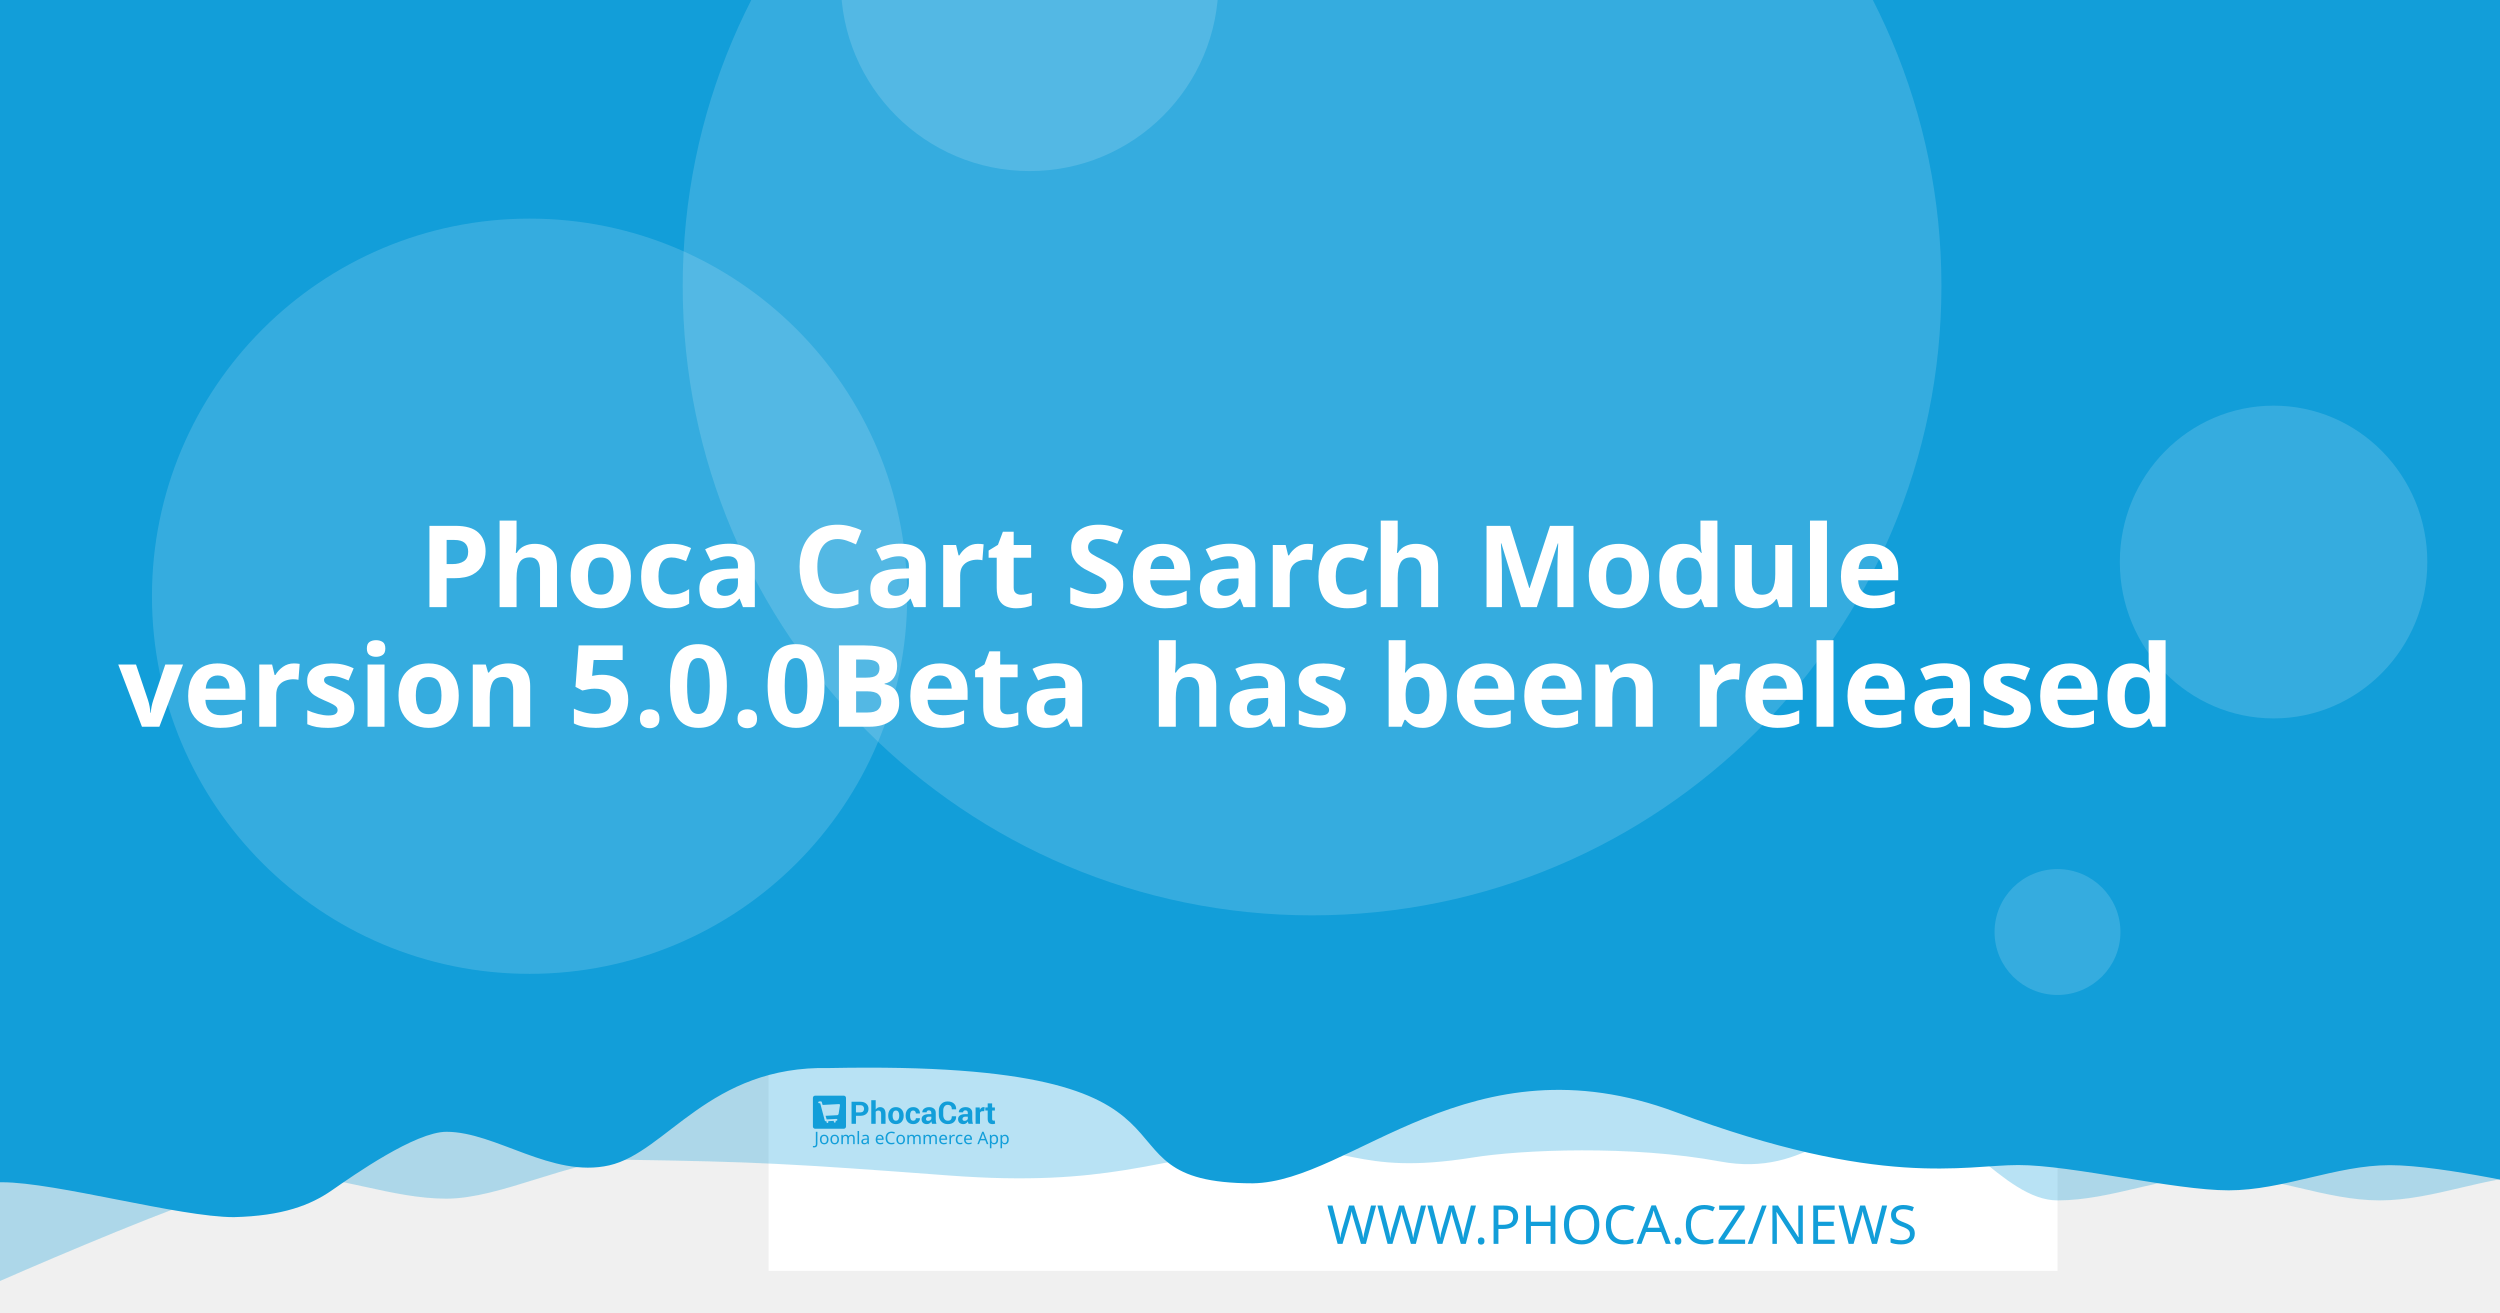
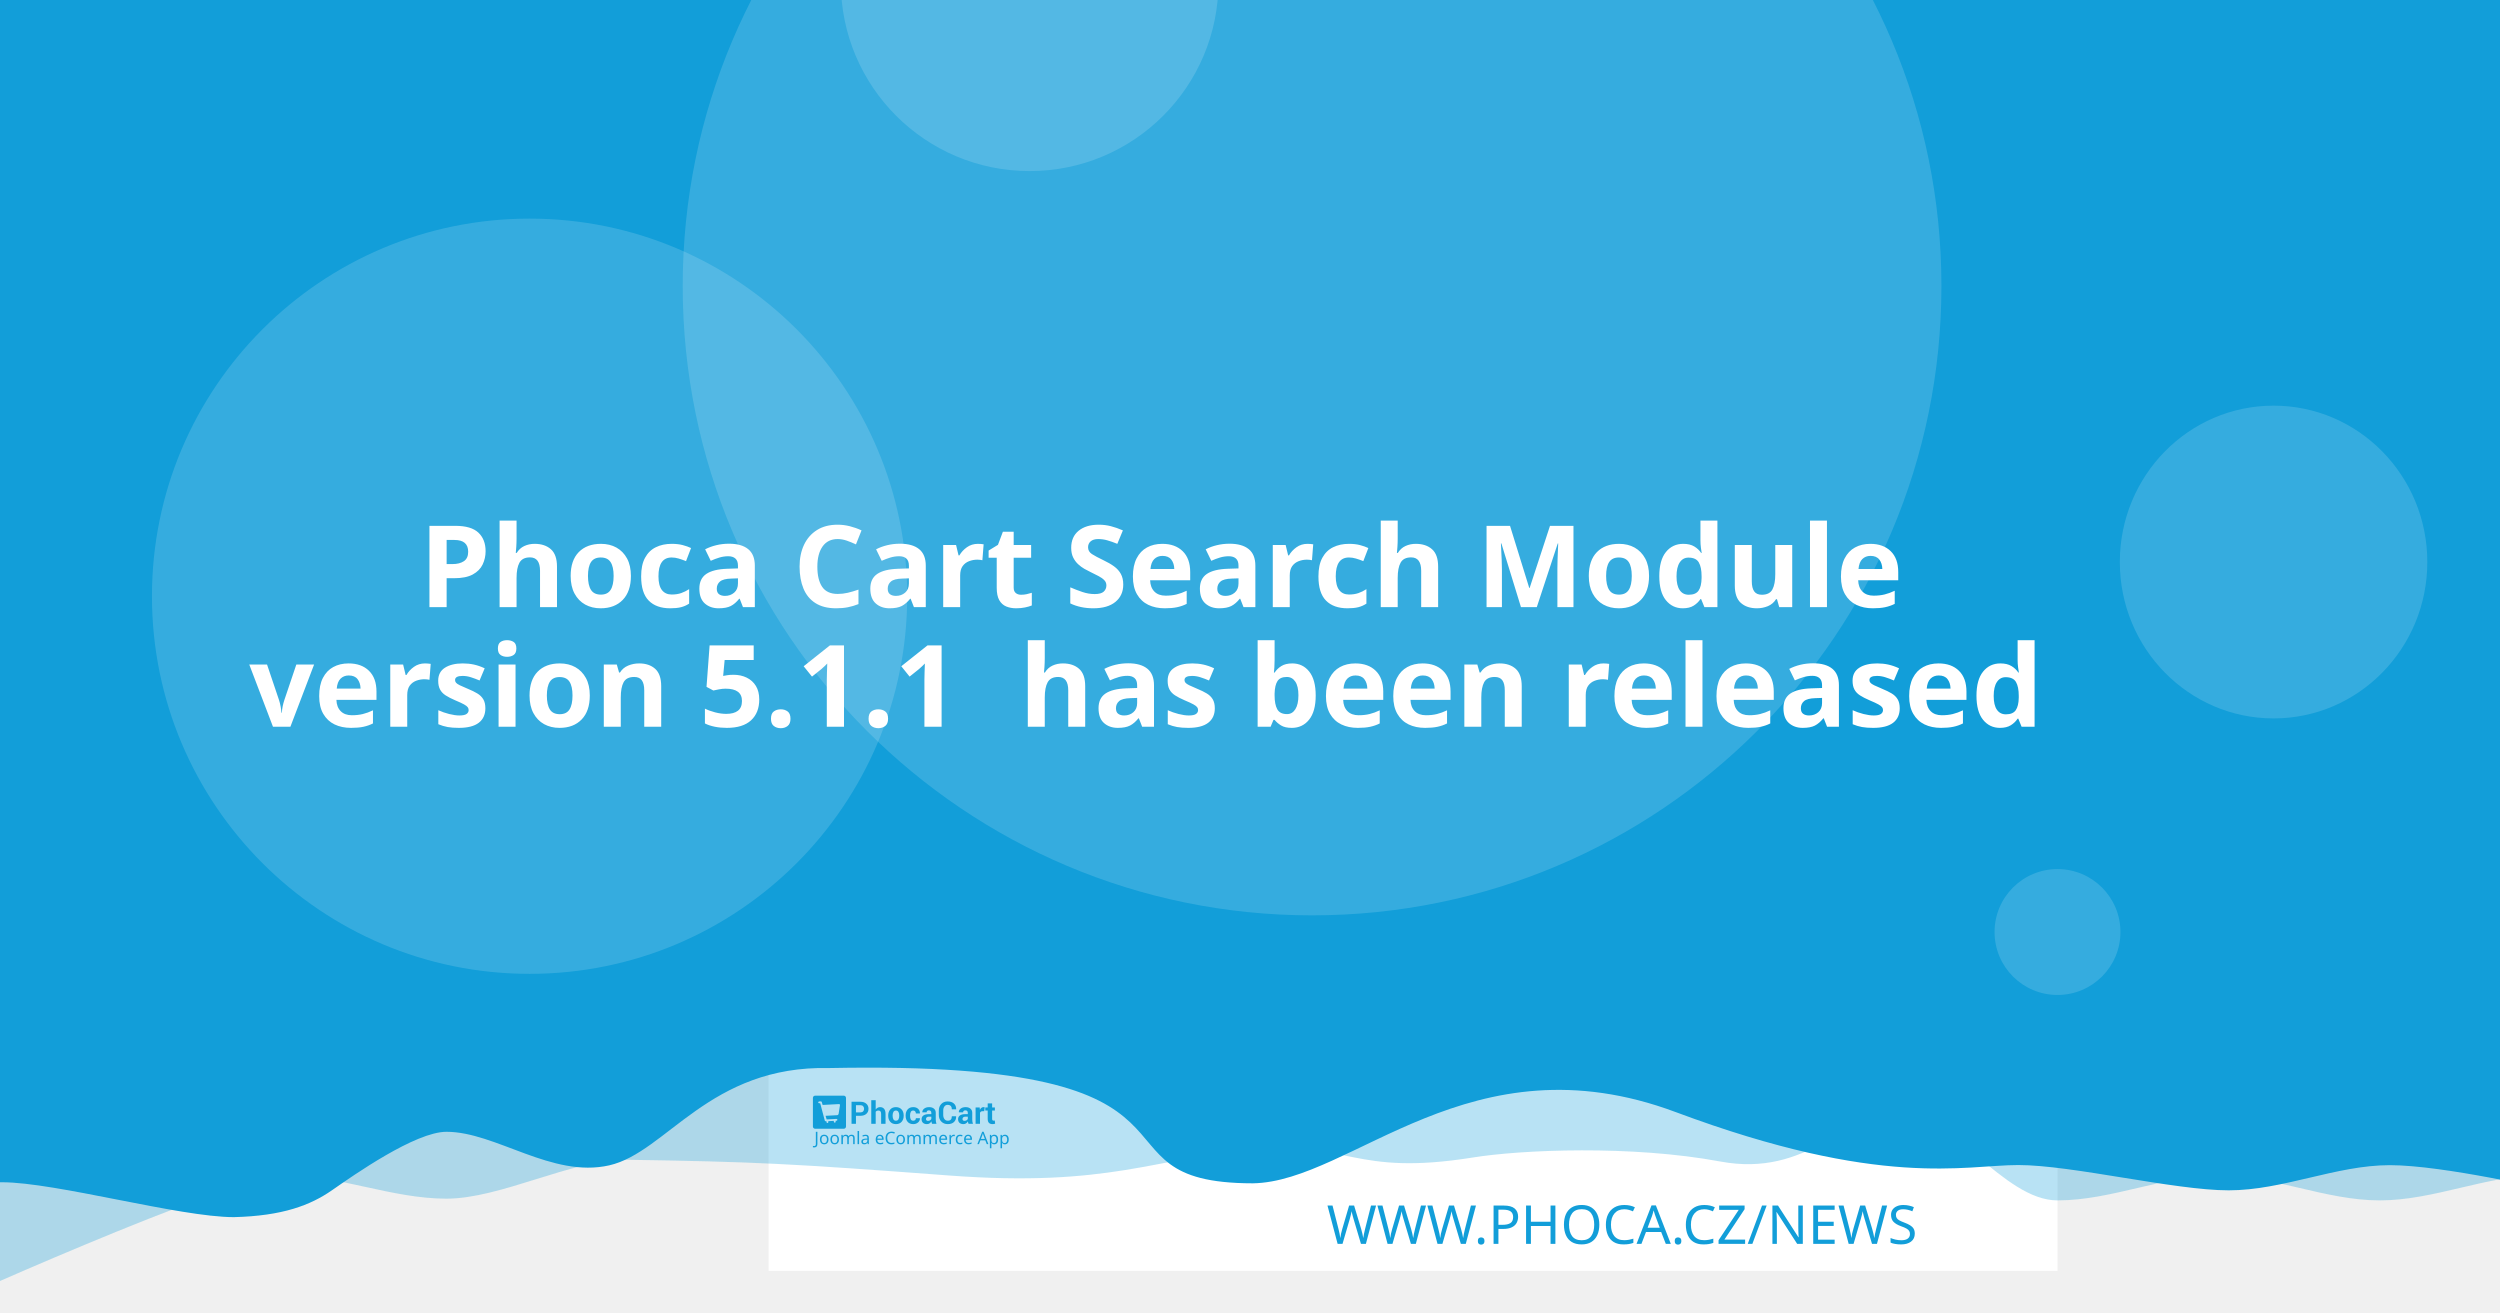
<svg xmlns="http://www.w3.org/2000/svg" width="1200" height="630" viewBox="0 0 1200 630" version="1.1" id="svg5">
  <defs id="defs2" />
  <g id="layer1">
    <path d="m 20.256,108.517 a 7.714,7.714 0 0 0 -7.714,7.714 v 97.981 a 7.714,7.714 0 0 0 7.714,7.714 h 97.976 a 7.714,7.714 0 0 0 7.714,-7.714 v -97.981 a 7.714,7.714 0 0 0 -7.714,-7.714 z m 19.435,19.56 c 0.714,-0.04 1.37,0.151 1.984,0.583 0.613,0.434 1.018,0.978 1.215,1.637 l 2.918,10.039 56.209,-2.948 c 1.002,-0.052 1.838,0.296 2.506,1.04 0.665,0.732 0.929,1.612 0.768,2.626 l -4.71,30.132 c -0.167,0.89 -0.688,1.809 -1.557,2.747 -0.869,0.95 -2.001,1.463 -3.38,1.537 l -39.707,2.079 3.671,12.389 33.562,-1.758 c 0.878,-0.049 1.633,0.215 2.28,0.783 0.632,0.583 0.971,1.312 1.019,2.19 0.046,0.878 -0.215,1.633 -0.783,2.28 -0.583,0.635 -1.312,0.974 -2.19,1.019 l -3.139,0.166 0.166,3.134 c 0.046,0.881 -0.215,1.638 -0.798,2.27 -0.571,0.647 -1.294,0.99 -2.174,1.034 -0.878,0.046 -1.635,-0.215 -2.27,-0.798 -0.647,-0.571 -0.984,-1.297 -1.03,-2.174 l -0.166,-3.134 -18.817,0.979 0.161,3.139 c 0.046,0.881 -0.212,1.638 -0.783,2.27 -0.583,0.647 -1.312,0.988 -2.19,1.034 -0.878,0.049 -1.633,-0.215 -2.28,-0.798 -0.635,-0.571 -0.974,-1.297 -1.019,-2.174 l -0.166,-3.139 -1.943,0.101 c -0.753,0.039 -1.441,-0.135 -2.079,-0.517 -0.623,-0.383 -1.068,-0.764 -1.341,-1.125 l -0.347,-0.613 -15.769,-59.624 -3.39,0.176 c -0.841,0.046 -1.586,-0.219 -2.245,-0.798 -0.659,-0.571 -1.009,-1.292 -1.055,-2.169 -0.046,-0.881 0.225,-1.635 0.824,-2.27 0.595,-0.647 1.308,-0.989 2.149,-1.034 z" style="fill:#ffffff;stroke-width:1.208;paint-order:stroke fill markers" id="path400" />
    <rect style="opacity:1;fill:#ffffff;stroke-width:6.042;stroke-linejoin:round;paint-order:stroke fill markers" id="rect723" width="618.676" height="618.676" x="368.924" y="-8.647" />
    <path id="rect4460" style="opacity:0.3;fill:#129ed9;fill-opacity:1;stroke-width:6.042;stroke-linejoin:round;paint-order:stroke fill markers" d="M 59.586,-3.814 H 1296.938 v 580.009 c 0,0 -51.556,-12.084 -77.334,-12.084 -25.778,0 -51.244,12.084 -77.335,12.084 -26.091,0 -51.556,-12.084 -77.334,-12.084 -25.778,0 -51.244,12.084 -77.335,12.084 -26.091,0 -50.615,-41.931 -76.393,-41.931 -25.778,0 -43.072,31.169 -85.504,23.256 -42.433,-7.913 -95.293,-5.729 -119.04,-1.869 -57.142,9.103 -59.508,-8.125 -105.573,-4.001 -46.065,4.124 -68.78,18.359 -145.373,12.602 -76.593,-5.757 -93.029,-6.595 -155.544,-7.578 -25.778,0 -59.826,18.693 -85.917,18.693 -26.091,0 -51.556,-11.254 -77.334,-11.254 -25.778,0 -172.338,66.428 -172.338,66.428 z" />
    <path id="rect4460-5" style="fill:#129ed9;fill-opacity:1;stroke-width:6.042;stroke-linejoin:round;paint-order:stroke fill markers" d="M -12.915,-8.647 H 1224.437 v 580.009 c 0,0 -51.556,-12.084 -77.334,-12.084 -25.778,0 -51.243,12.084 -77.334,12.084 -26.091,0 -75.228,-12.142 -101.006,-12.142 -25.778,0 -65.794,11.416 -164.408,-25.412 -98.613,-36.828 -155.373,33.433 -202.968,34.185 -85.545,-0.05 -3.558,-59.324 -203.248,-55.331 -57.687,-1.357 -78.127,40.433 -105.693,46.704 -27.566,6.271 -54.486,-16.105 -78.151,-16.105 -14.933,0 -44.462,20.77 -54.88,28.017 -10.418,7.247 -23.732,12.357 -47.124,12.95 -26.091,0 -85.565,-16.747 -111.343,-16.747 -25.778,0 -13.863,3.88 -13.863,3.88 z" />
    <circle style="opacity:0.15;fill:#ffffff;fill-opacity:1;stroke-width:6.042;stroke-linejoin:round;paint-order:stroke fill markers" id="path8376" cx="629.794" cy="137.279" r="302.088" />
    <text xml:space="preserve" style="font-style:normal;font-weight:normal;font-size:25.778px;line-height:1.25;font-family:sans-serif;fill:#129ed9;fill-opacity:1;stroke:none;stroke-width:1.208" x="953.817" y="597.071" id="text2910-3-7">
      <tspan id="tspan2908-6-5" x="953.817" y="597.071" style="font-style:normal;font-variant:normal;font-weight:300;font-stretch:normal;font-size:25.778px;font-family:Montserrat;-inkscape-font-specification:'Montserrat Light';text-align:end;text-anchor:end;fill:#129ed9;fill-opacity:1;stroke-width:1.208">WWW.PHOCA.CZ/NEWS</tspan>
    </text>
    <text xml:space="preserve" style="font-style:normal;font-variant:normal;font-weight:600;font-stretch:normal;font-size:54.666px;line-height:1.05;font-family:Rubik;-inkscape-font-specification:'Rubik Semi-Bold';fill:#ffffff;fill-opacity:1;stroke:none;stroke-width:1.577" x="600" y="234.034" id="text11252">
      <tspan x="600" y="234.034" id="tspan403" style="text-align:center;text-anchor:middle;stroke-width:1.577" />
      <tspan x="600" y="291.433" style="font-size:54.666px;text-align:center;text-anchor:middle;stroke-width:1.577" id="tspan444"> Phoca Cart Search Module</tspan>
-       <tspan x="600" y="348.833" id="tspan2906" style="font-size:54.666px;text-align:center;text-anchor:middle;stroke-width:1.577">version 5.0.0Beta
+       <tspan x="600" y="348.833" id="tspan2906" style="font-size:54.666px;text-align:center;text-anchor:middle;stroke-width:1.577">version 5.1.1
 has been released</tspan>
      <tspan x="600" y="406.232" id="tspan1994" style="font-size:54.666px;stroke-width:1.577" />
    </text>
    <circle style="opacity:0.15;fill:#ffffff;fill-opacity:1;stroke-width:6.042;stroke-linejoin:round;paint-order:stroke fill markers" id="path8376-9" cx="254.196" cy="286.191" r="181.253" />
    <circle style="opacity:0.15;fill:#ffffff;fill-opacity:1;stroke-width:6.042;stroke-linejoin:round;paint-order:stroke fill markers" id="path8376-6" cx="494.235" cy="-8.506" r="90.626" />
    <ellipse style="opacity:0.15;fill:#ffffff;fill-opacity:1;stroke-width:7.442;stroke-linejoin:round;paint-order:stroke fill markers" id="path8376-6-2" cx="1091.315" cy="269.776" rx="73.793" ry="75.059" />
    <g id="g8950" transform="matrix(0.360172,0,0,0.360172,498.6223,396.4642)" style="fill:#129ed9;fill-opacity:1;stroke-width:3.355">
      <g id="g895" transform="translate(-301.0409,359.4151)" style="fill:#129ed9;fill-opacity:1;stroke-width:3.355">
        <g transform="matrix(1.3333,0,0,-1.3333,-75.59,850.15)" fill="#ffffff" image-rendering="optimizeQuality" id="g280" style="clip-rule:evenodd;fill:#129ed9;fill-opacity:1;stroke-width:8.934;shape-rendering:geometricPrecision">
          <path d="m 99.728,617.49 v -7.994 h -4.423 v 22.031 h 8.784 c 2.532,0 4.527,-0.646 5.979,-1.937 1.452,-1.291 2.181,-2.99 2.181,-5.097 0,-2.107 -0.729,-3.801 -2.181,-5.082 -1.452,-1.281 -3.446,-1.921 -5.979,-1.921 z m 0,3.408 h 4.361 c 1.23,0 2.165,0.336 2.801,1.002 0.635,0.671 0.951,1.523 0.951,2.561 0,1.059 -0.315,1.932 -0.946,2.623 -0.63,0.687 -1.566,1.033 -2.806,1.033 H 99.728 Z" id="path262" style="fill:#129ed9;fill-opacity:1;stroke-width:3.355" />
          <path d="m 119.45,623.79 c 0.517,0.749 1.147,1.327 1.891,1.746 0.749,0.418 1.576,0.63 2.485,0.63 1.705,0 3.043,-0.568 4.02,-1.704 0.971,-1.131 1.457,-2.887 1.457,-5.252 v -9.714 h -4.418 v 9.76 c 0,1.276 -0.227,2.174 -0.677,2.706 -0.445,0.532 -1.116,0.795 -2.005,0.795 -0.605,0 -1.137,-0.108 -1.602,-0.325 -0.465,-0.217 -0.847,-0.522 -1.152,-0.919 v -12.017 h -4.418 v 23.611 h 4.418 z" id="path264" style="fill:#129ed9;fill-opacity:1;stroke-width:3.355" />
          <path d="m 131.96,617.83 c 0,2.438 0.682,4.436 2.046,5.996 1.359,1.554 3.25,2.334 5.663,2.334 2.418,0 4.315,-0.774 5.689,-2.329 1.375,-1.549 2.062,-3.553 2.062,-6.001 v -0.32 c 0,-2.458 -0.687,-4.462 -2.051,-6.011 -1.369,-1.544 -3.261,-2.319 -5.674,-2.319 -2.418,0 -4.315,0.775 -5.684,2.319 -1.364,1.549 -2.051,3.553 -2.051,6.011 z m 4.408,-0.31 c 0,-1.487 0.264,-2.68 0.785,-3.584 0.527,-0.899 1.375,-1.348 2.542,-1.348 1.142,0 1.979,0.454 2.506,1.358 0.532,0.904 0.796,2.097 0.796,3.574 v 0.315 c 0,1.446 -0.269,2.629 -0.801,3.542 -0.537,0.914 -1.38,1.374 -2.527,1.374 -1.142,0 -1.979,-0.46 -2.506,-1.379 -0.532,-0.919 -0.796,-2.102 -0.796,-3.537 z" id="path266" style="fill:#129ed9;fill-opacity:1;stroke-width:3.355" />
          <path d="m 157.01,612.59 c 0.79,0 1.421,0.227 1.891,0.682 0.475,0.454 0.713,1.064 0.713,1.828 h 4.015 l 0.041,-0.093 c 0.041,-1.653 -0.579,-3.037 -1.871,-4.152 -1.287,-1.116 -2.883,-1.673 -4.79,-1.673 -2.439,0 -4.325,0.769 -5.648,2.314 -1.318,1.544 -1.979,3.522 -1.979,5.944 v 0.449 c 0,2.412 0.656,4.395 1.974,5.944 1.317,1.554 3.198,2.329 5.638,2.329 2.02,0 3.648,-0.573 4.883,-1.725 1.235,-1.151 1.835,-2.664 1.793,-4.539 l -0.031,-0.088 h -4.026 c 0,0.842 -0.233,1.544 -0.698,2.107 -0.46,0.558 -1.101,0.837 -1.922,0.837 -1.168,0 -1.995,-0.454 -2.475,-1.358 -0.476,-0.904 -0.718,-2.071 -0.718,-3.496 v -0.454 c 0,-1.456 0.243,-2.628 0.718,-3.522 0.48,-0.888 1.312,-1.332 2.491,-1.332" id="path268" style="fill:#129ed9;fill-opacity:1;stroke-width:3.355" />
          <path d="m 175.8,609.49 c -0.165,0.372 -0.305,0.764 -0.419,1.183 -0.119,0.413 -0.202,0.837 -0.248,1.27 -0.455,-0.8 -1.054,-1.456 -1.798,-1.978 -0.739,-0.521 -1.628,-0.785 -2.656,-0.785 -1.715,0 -3.038,0.439 -3.963,1.322 -0.93,0.883 -1.395,2.086 -1.395,3.604 0,1.606 0.62,2.845 1.855,3.729 1.235,0.883 3.038,1.322 5.41,1.322 h 2.47 v 1.301 c 0,0.785 -0.207,1.394 -0.62,1.828 -0.413,0.434 -1.023,0.651 -1.834,0.651 -0.713,0 -1.266,-0.175 -1.653,-0.522 -0.393,-0.346 -0.584,-0.826 -0.584,-1.446 l -4.268,0.016 -0.016,0.093 c -0.072,1.379 0.527,2.572 1.798,3.579 1.271,1.002 2.946,1.503 5.013,1.503 1.958,0 3.545,-0.496 4.769,-1.492 1.22,-0.992 1.829,-2.406 1.829,-4.24 v -6.76 c 0,-0.769 0.062,-1.492 0.176,-2.164 0.119,-0.676 0.299,-1.348 0.553,-2.014 z m -4.046,2.943 c 0.78,0 1.468,0.191 2.077,0.574 0.605,0.382 1.013,0.826 1.225,1.332 v 2.308 h -2.47 c -0.935,0 -1.648,-0.232 -2.134,-0.702 -0.481,-0.47 -0.724,-1.033 -0.724,-1.699 0,-0.542 0.181,-0.981 0.542,-1.312 0.367,-0.336 0.858,-0.501 1.483,-0.501" id="path270" style="fill:#129ed9;fill-opacity:1;stroke-width:3.355" />
          <path d="m 199.84,617.01 0.031,-0.088 c 0.041,-2.37 -0.682,-4.25 -2.17,-5.645 -1.488,-1.394 -3.555,-2.091 -6.201,-2.091 -2.656,0 -4.811,0.852 -6.464,2.556 -1.653,1.704 -2.486,3.894 -2.486,6.579 v 4.369 c 0,2.67 0.812,4.86 2.424,6.574 1.617,1.715 3.715,2.572 6.299,2.572 2.723,0 4.852,-0.697 6.386,-2.097 1.535,-1.399 2.284,-3.305 2.243,-5.717 l -0.031,-0.088 h -4.299 c 0,1.451 -0.346,2.561 -1.044,3.336 -0.698,0.769 -1.783,1.157 -3.255,1.157 -1.323,0 -2.372,-0.537 -3.147,-1.606 -0.78,-1.074 -1.168,-2.438 -1.168,-4.1 v -4.39 c 0,-1.683 0.408,-3.057 1.225,-4.131 0.822,-1.069 1.922,-1.606 3.317,-1.606 1.38,0 2.403,0.372 3.064,1.11 0.661,0.744 0.992,1.844 0.992,3.305 z" id="path272" style="fill:#129ed9;fill-opacity:1;stroke-width:3.355" />
          <path d="m 212.27,609.49 c -0.165,0.372 -0.305,0.764 -0.419,1.183 -0.119,0.413 -0.202,0.837 -0.248,1.27 -0.455,-0.8 -1.054,-1.456 -1.798,-1.978 -0.739,-0.521 -1.628,-0.785 -2.656,-0.785 -1.716,0 -3.038,0.439 -3.963,1.322 -0.93,0.883 -1.395,2.086 -1.395,3.604 0,1.606 0.62,2.845 1.855,3.729 1.235,0.883 3.039,1.322 5.41,1.322 h 2.47 v 1.301 c 0,0.785 -0.207,1.394 -0.62,1.828 -0.413,0.434 -1.023,0.651 -1.834,0.651 -0.713,0 -1.266,-0.175 -1.654,-0.522 -0.393,-0.346 -0.584,-0.826 -0.584,-1.446 l -4.268,0.016 -0.016,0.093 c -0.072,1.379 0.527,2.572 1.798,3.579 1.271,1.002 2.945,1.503 5.013,1.503 1.958,0 3.545,-0.496 4.769,-1.492 1.22,-0.992 1.829,-2.406 1.829,-4.24 v -6.76 c 0,-0.769 0.062,-1.492 0.176,-2.164 0.119,-0.676 0.3,-1.348 0.553,-2.014 z m -4.046,2.943 c 0.78,0 1.468,0.191 2.077,0.574 0.605,0.382 1.013,0.826 1.224,1.332 v 2.308 h -2.47 c -0.935,0 -1.649,-0.232 -2.134,-0.702 -0.481,-0.47 -0.723,-1.033 -0.723,-1.699 0,-0.542 0.181,-0.981 0.542,-1.312 0.367,-0.336 0.858,-0.501 1.483,-0.501" id="path274" style="fill:#129ed9;fill-opacity:1;stroke-width:3.355" />
          <path d="m 227.92,622.06 -1.617,0.046 c -0.656,0 -1.199,-0.134 -1.623,-0.408 -0.423,-0.274 -0.744,-0.656 -0.966,-1.152 v -11.052 h -4.408 v 16.36 h 4.103 l 0.196,-2.422 c 0.382,0.857 0.883,1.528 1.494,2.009 0.61,0.48 1.312,0.723 2.108,0.723 0.223,0 0.429,-0.015 0.615,-0.052 0.186,-0.036 0.377,-0.077 0.568,-0.129 z" id="path276" style="fill:#129ed9;fill-opacity:1;stroke-width:3.355" />
          <path d="m 235.83,629.86 v -4.007 h 2.754 v -3.099 H 235.83 v -8.33 c 0,-0.635 0.129,-1.09 0.393,-1.363 0.263,-0.274 0.615,-0.408 1.059,-0.408 0.232,0 0.434,0.01 0.599,0.036 0.166,0.026 0.362,0.072 0.579,0.129 l 0.383,-3.181 c -0.445,-0.155 -0.878,-0.268 -1.302,-0.341 -0.424,-0.078 -0.884,-0.114 -1.38,-0.114 -1.524,0 -2.697,0.418 -3.519,1.255 -0.822,0.837 -1.235,2.159 -1.235,3.977 v 8.34 h -2.392 v 3.099 h 2.392 v 4.007 z" id="path278" style="fill:#129ed9;fill-opacity:1;stroke-width:3.355" />
        </g>
        <g fill="#ffffff" fill-rule="evenodd" image-rendering="optimizeQuality" stroke-width="1.934" aria-label="Joomla eCommerce App" id="g318" style="clip-rule:evenodd;fill:#129ed9;fill-opacity:1;shape-rendering:geometricPrecision">
          <path d="M 1.704,69 Q 1.151,69 0.736,68.908 0.321,68.839 -0.002,68.7 v -1.752 q 0.369,0.092 0.784,0.161 0.415,0.069 0.876,0.069 0.576,0 1.083,-0.231 0.53,-0.231 0.853,-0.807 0.323,-0.576 0.323,-1.614 v -16.368 h 2.075 v 16.206 q 0,2.374 -1.176,3.504 -1.176,1.13 -3.112,1.13 z" id="path282" style="fill:#129ed9;fill-opacity:1;stroke-width:1.934" />
          <path d="m 20.792,58.419 q 0,3.066 -1.568,4.749 -1.545,1.683 -4.196,1.683 -1.637,0 -2.928,-0.738 -1.268,-0.761 -2.006,-2.19 -0.738,-1.452 -0.738,-3.504 0,-3.066 1.545,-4.726 1.545,-1.66 4.196,-1.66 1.683,0 2.951,0.761 1.291,0.738 2.006,2.167 0.738,1.406 0.738,3.458 z m -9.336,0 q 0,2.19 0.853,3.481 0.876,1.268 2.766,1.268 1.867,0 2.743,-1.268 0.876,-1.291 0.876,-3.481 0,-2.19 -0.876,-3.435 -0.876,-1.245 -2.766,-1.245 -1.89,0 -2.743,1.245 -0.853,1.245 -0.853,3.435 z" id="path284" style="fill:#129ed9;fill-opacity:1;stroke-width:1.934" />
          <path d="m 34.739,58.419 q 0,3.066 -1.568,4.749 -1.545,1.683 -4.196,1.683 -1.637,0 -2.928,-0.738 -1.268,-0.761 -2.006,-2.19 -0.738,-1.452 -0.738,-3.504 0,-3.066 1.545,-4.726 1.545,-1.66 4.196,-1.66 1.683,0 2.951,0.761 1.291,0.738 2.006,2.167 0.738,1.406 0.738,3.458 z m -9.336,0 q 0,2.19 0.853,3.481 0.876,1.268 2.766,1.268 1.867,0 2.743,-1.268 0.876,-1.291 0.876,-3.481 0,-2.19 -0.876,-3.435 -0.876,-1.245 -2.766,-1.245 -1.89,0 -2.743,1.245 -0.853,1.245 -0.853,3.435 z" id="path286" style="fill:#129ed9;fill-opacity:1;stroke-width:1.934" />
          <path d="m 51.499,52.033 q 2.098,0 3.135,1.083 1.037,1.06 1.037,3.458 V 64.62 H 53.666 v -7.953 q 0,-2.928 -2.513,-2.928 -1.798,0 -2.582,1.037 -0.761,1.037 -0.761,3.02 V 64.62 h -2.006 v -7.953 q 0,-2.928 -2.536,-2.928 -1.867,0 -2.582,1.153 -0.715,1.153 -0.715,3.32 v 6.409 h -2.029 v -12.356 h 1.637 l 0.3,1.683 h 0.115 q 0.576,-0.968 1.545,-1.429 0.991,-0.484 2.098,-0.484 2.905,0 3.781,2.075 h 0.115 q 0.622,-1.06 1.683,-1.568 1.083,-0.507 2.282,-0.507 z" id="path288" style="fill:#129ed9;fill-opacity:1;stroke-width:1.934" />
          <path d="M 61.527,64.62 H 59.498 V 47.1 h 2.029 z" id="path290" style="fill:#129ed9;fill-opacity:1;stroke-width:1.934" />
          <path d="m 70.126,52.056 q 2.259,0 3.343,0.991 1.083,0.991 1.083,3.158 v 8.414 h -1.475 l -0.392,-1.752 h -0.092 q -0.807,1.014 -1.706,1.498 -0.876,0.484 -2.444,0.484 -1.683,0 -2.789,-0.876 -1.107,-0.899 -1.107,-2.789 0,-1.844 1.452,-2.836 1.452,-1.014 4.472,-1.107 l 2.098,-0.069 v -0.738 q 0,-1.545 -0.669,-2.144 -0.669,-0.599 -1.89,-0.599 -0.968,0 -1.844,0.3 -0.876,0.277 -1.637,0.645 l -0.622,-1.522 q 0.807,-0.438 1.913,-0.738 1.107,-0.323 2.305,-0.323 z m 0.599,6.593 q -2.305,0.092 -3.204,0.738 -0.876,0.645 -0.876,1.821 0,1.037 0.622,1.522 0.645,0.484 1.637,0.484 1.568,0 2.605,-0.853 1.037,-0.876 1.037,-2.674 v -1.107 z" id="path292" style="fill:#129ed9;fill-opacity:1;stroke-width:1.934" />
          <path d="m 89.144,52.033 q 1.591,0 2.72,0.692 1.153,0.692 1.752,1.96 0.622,1.245 0.622,2.928 v 1.222 h -8.46 q 0.046,2.098 1.06,3.204 1.037,1.083 2.882,1.083 1.176,0 2.075,-0.207 0.922,-0.231 1.89,-0.645 v 1.775 q -0.945,0.415 -1.867,0.599 -0.922,0.207 -2.19,0.207 -1.752,0 -3.112,-0.715 -1.337,-0.715 -2.098,-2.121 -0.738,-1.429 -0.738,-3.481 0,-2.029 0.669,-3.481 0.692,-1.452 1.913,-2.236 1.245,-0.784 2.882,-0.784 z m -0.023,1.66 q -1.452,0 -2.305,0.945 -0.83,0.922 -0.991,2.582 h 6.293 q -0.023,-1.568 -0.738,-2.536 -0.715,-0.991 -2.259,-0.991 z" id="path294" style="fill:#129ed9;fill-opacity:1;stroke-width:1.934" />
          <path d="m 104.71,49.751 q -2.651,0 -4.173,1.775 -1.522,1.775 -1.522,4.864 0,3.066 1.406,4.864 1.429,1.775 4.265,1.775 1.083,0 2.052,-0.184 0.968,-0.184 1.89,-0.461 v 1.798 q -0.922,0.346 -1.913,0.507 -0.968,0.161 -2.328,0.161 -2.513,0 -4.196,-1.037 -1.683,-1.037 -2.536,-2.951 -0.83,-1.913 -0.83,-4.495 0,-2.49 0.899,-4.38 0.922,-1.913 2.697,-2.974 1.775,-1.083 4.311,-1.083 2.605,0 4.541,0.968 l -0.83,1.752 q -0.761,-0.346 -1.706,-0.622 -0.922,-0.277 -2.029,-0.277 z" id="path296" style="fill:#129ed9;fill-opacity:1;stroke-width:1.934" />
          <path d="m 122.69,58.419 q 0,3.066 -1.568,4.749 -1.545,1.683 -4.196,1.683 -1.637,0 -2.928,-0.738 -1.268,-0.761 -2.006,-2.19 -0.738,-1.452 -0.738,-3.504 0,-3.066 1.545,-4.726 1.545,-1.66 4.196,-1.66 1.683,0 2.951,0.761 1.291,0.738 2.006,2.167 0.738,1.406 0.738,3.458 z m -9.336,0 q 0,2.19 0.853,3.481 0.876,1.268 2.766,1.268 1.867,0 2.743,-1.268 0.876,-1.291 0.876,-3.481 0,-2.19 -0.876,-3.435 -0.876,-1.245 -2.766,-1.245 -1.89,0 -2.743,1.245 -0.853,1.245 -0.853,3.435 z" id="path298" style="fill:#129ed9;fill-opacity:1;stroke-width:1.934" />
          <path d="m 139.45,52.033 q 2.098,0 3.135,1.083 1.037,1.06 1.037,3.458 V 64.62 h -2.006 v -7.953 q 0,-2.928 -2.513,-2.928 -1.798,0 -2.582,1.037 -0.761,1.037 -0.761,3.02 V 64.62 h -2.006 v -7.953 q 0,-2.928 -2.536,-2.928 -1.867,0 -2.582,1.153 -0.715,1.153 -0.715,3.32 v 6.409 h -2.029 v -12.356 h 1.637 l 0.3,1.683 h 0.115 q 0.576,-0.968 1.545,-1.429 0.991,-0.484 2.098,-0.484 2.905,0 3.781,2.075 h 0.115 q 0.622,-1.06 1.683,-1.568 1.083,-0.507 2.282,-0.507 z" id="path300" style="fill:#129ed9;fill-opacity:1;stroke-width:1.934" />
          <path d="m 161,52.033 q 2.098,0 3.135,1.083 1.037,1.06 1.037,3.458 V 64.62 h -2.006 v -7.953 q 0,-2.928 -2.513,-2.928 -1.798,0 -2.582,1.037 -0.761,1.037 -0.761,3.02 V 64.62 h -2.006 v -7.953 q 0,-2.928 -2.536,-2.928 -1.867,0 -2.582,1.153 -0.715,1.153 -0.715,3.32 v 6.409 h -2.029 v -12.356 h 1.637 l 0.3,1.683 h 0.115 q 0.576,-0.968 1.545,-1.429 0.991,-0.484 2.098,-0.484 2.905,0 3.781,2.075 h 0.115 q 0.622,-1.06 1.683,-1.568 1.083,-0.507 2.282,-0.507 z" id="path302" style="fill:#129ed9;fill-opacity:1;stroke-width:1.934" />
          <path d="m 173.77,52.033 q 1.591,0 2.72,0.692 1.153,0.692 1.752,1.96 0.622,1.245 0.622,2.928 v 1.222 h -8.46 q 0.046,2.098 1.06,3.204 1.037,1.083 2.882,1.083 1.176,0 2.075,-0.207 0.922,-0.231 1.89,-0.645 v 1.775 q -0.945,0.415 -1.867,0.599 -0.922,0.207 -2.19,0.207 -1.752,0 -3.112,-0.715 -1.337,-0.715 -2.098,-2.121 -0.738,-1.429 -0.738,-3.481 0,-2.029 0.669,-3.481 0.692,-1.452 1.913,-2.236 1.245,-0.784 2.882,-0.784 z m -0.023,1.66 q -1.452,0 -2.305,0.945 -0.83,0.922 -0.991,2.582 h 6.293 q -0.023,-1.568 -0.738,-2.536 -0.715,-0.991 -2.259,-0.991 z" id="path304" style="fill:#129ed9;fill-opacity:1;stroke-width:1.934" />
          <path d="m 187.76,52.033 q 0.346,0 0.738,0.046 0.415,0.023 0.715,0.092 l -0.254,1.867 q -0.3,-0.069 -0.669,-0.115 -0.346,-0.046 -0.669,-0.046 -0.945,0 -1.775,0.53 -0.83,0.507 -1.337,1.452 -0.484,0.922 -0.484,2.167 v 6.593 h -2.029 v -12.356 h 1.66 l 0.231,2.259 h 0.092 q 0.599,-1.014 1.545,-1.752 0.945,-0.738 2.236,-0.738 z" id="path306" style="fill:#129ed9;fill-opacity:1;stroke-width:1.934" />
          <path d="m 196.02,64.851 q -1.637,0 -2.928,-0.669 -1.268,-0.669 -2.006,-2.075 -0.715,-1.406 -0.715,-3.596 0,-2.282 0.761,-3.712 0.761,-1.429 2.052,-2.098 1.314,-0.669 2.974,-0.669 0.945,0 1.821,0.207 0.876,0.184 1.429,0.461 l -0.622,1.683 q -0.553,-0.207 -1.291,-0.392 -0.738,-0.184 -1.383,-0.184 -3.642,0 -3.642,4.68 0,2.236 0.876,3.435 0.899,1.176 2.651,1.176 1.014,0 1.775,-0.207 0.784,-0.207 1.429,-0.507 v 1.798 q -0.622,0.323 -1.383,0.484 -0.738,0.184 -1.798,0.184 z" id="path308" style="fill:#129ed9;fill-opacity:1;stroke-width:1.934" />
          <path d="m 206.9,52.033 q 1.591,0 2.72,0.692 1.153,0.692 1.752,1.96 0.622,1.245 0.622,2.928 v 1.222 h -8.46 q 0.046,2.098 1.06,3.204 1.037,1.083 2.882,1.083 1.176,0 2.075,-0.207 0.922,-0.231 1.89,-0.645 v 1.775 q -0.945,0.415 -1.867,0.599 -0.922,0.207 -2.19,0.207 -1.752,0 -3.112,-0.715 -1.337,-0.715 -2.098,-2.121 -0.738,-1.429 -0.738,-3.481 0,-2.029 0.669,-3.481 0.692,-1.452 1.913,-2.236 1.245,-0.784 2.882,-0.784 z m -0.023,1.66 q -1.452,0 -2.305,0.945 -0.83,0.922 -0.991,2.582 h 6.293 q -0.023,-1.568 -0.738,-2.536 -0.715,-0.991 -2.259,-0.991 z" id="path310" style="fill:#129ed9;fill-opacity:1;stroke-width:1.934" />
          <path d="m 231.73,64.62 -1.983,-5.095 h -6.524 l -1.96,5.095 h -2.098 l 6.432,-16.529 h 1.867 l 6.409,16.529 z m -4.449,-11.918 q -0.069,-0.184 -0.231,-0.669 -0.161,-0.484 -0.323,-0.991 -0.138,-0.53 -0.231,-0.807 -0.161,0.715 -0.369,1.406 -0.207,0.669 -0.346,1.06 l -1.867,4.979 h 5.21 z" id="path312" style="fill:#129ed9;fill-opacity:1;stroke-width:1.934" />
          <path d="m 241.73,52.033 q 2.282,0 3.665,1.591 1.406,1.591 1.406,4.795 0,3.158 -1.406,4.795 -1.383,1.637 -3.688,1.637 -1.429,0 -2.374,-0.53 -0.922,-0.553 -1.452,-1.268 h -0.138 q 0.046,0.392 0.092,0.991 0.046,0.599 0.046,1.037 v 5.072 h -2.029 v -17.889 h 1.66 l 0.277,1.683 h 0.092 q 0.553,-0.807 1.452,-1.36 0.899,-0.553 2.397,-0.553 z m -0.369,1.706 q -1.89,0 -2.674,1.06 -0.761,1.06 -0.807,3.227 v 0.392 q 0,2.282 0.738,3.527 0.761,1.222 2.789,1.222 1.13,0 1.844,-0.622 0.738,-0.622 1.083,-1.683 0.369,-1.083 0.369,-2.467 0,-2.121 -0.83,-3.389 -0.807,-1.268 -2.513,-1.268 z" id="path314" style="fill:#129ed9;fill-opacity:1;stroke-width:1.934" />
          <path d="m 255.91,52.033 q 2.282,0 3.665,1.591 1.406,1.591 1.406,4.795 0,3.158 -1.406,4.795 -1.383,1.637 -3.688,1.637 -1.429,0 -2.374,-0.53 -0.922,-0.553 -1.452,-1.268 h -0.138 q 0.046,0.392 0.092,0.991 0.046,0.599 0.046,1.037 v 5.072 h -2.029 v -17.889 h 1.66 l 0.277,1.683 h 0.092 q 0.553,-0.807 1.452,-1.36 0.899,-0.553 2.397,-0.553 z m -0.369,1.706 q -1.89,0 -2.674,1.06 -0.761,1.06 -0.807,3.227 v 0.392 q 0,2.282 0.738,3.527 0.761,1.222 2.789,1.222 1.13,0 1.844,-0.622 0.738,-0.622 1.083,-1.683 0.369,-1.083 0.369,-2.467 0,-2.121 -0.83,-3.389 -0.807,-1.268 -2.513,-1.268 z" id="path316" style="fill:#129ed9;fill-opacity:1;stroke-width:1.934" />
        </g>
        <path d="M 3,0 A 3,3 0 0 0 0,3 v 38.107 a 3,3 0 0 0 3,3 h 38.105 a 3,3 0 0 0 3,-3 V 3 a 3,3 0 0 0 -3,-3 z m 7.559,7.607 c 0.278,-0.015 0.533,0.059 0.771,0.227 0.239,0.169 0.396,0.38 0.473,0.637 l 1.135,3.904 21.861,-1.147 c 0.39,-0.02 0.715,0.115 0.975,0.404 0.259,0.285 0.361,0.627 0.299,1.022 l -1.832,11.719 c -0.065,0.346 -0.268,0.703 -0.605,1.068 -0.338,0.37 -0.778,0.569 -1.315,0.598 l -15.443,0.809 1.428,4.818 13.053,-0.684 c 0.341,-0.019 0.635,0.084 0.887,0.305 0.246,0.227 0.378,0.51 0.396,0.852 0.018,0.341 -0.084,0.635 -0.305,0.887 -0.227,0.247 -0.51,0.379 -0.852,0.396 l -1.221,0.064 0.064,1.219 c 0.018,0.343 -0.084,0.637 -0.311,0.883 -0.222,0.252 -0.503,0.385 -0.846,0.402 -0.341,0.018 -0.636,-0.084 -0.883,-0.311 -0.252,-0.222 -0.383,-0.504 -0.4,-0.846 l -0.064,-1.219 -7.318,0.381 0.062,1.221 c 0.018,0.343 -0.083,0.637 -0.305,0.883 -0.227,0.252 -0.51,0.384 -0.852,0.402 -0.341,0.019 -0.635,-0.084 -0.887,-0.311 -0.247,-0.222 -0.379,-0.504 -0.396,-0.846 l -0.064,-1.221 -0.756,0.039 c -0.293,0.015 -0.561,-0.052 -0.809,-0.201 -0.242,-0.149 -0.415,-0.297 -0.521,-0.438 l -0.135,-0.238 -6.133,-23.189 -1.318,0.068 C 8.066,10.184 7.776,10.082 7.52,9.856 7.263,9.634 7.127,9.354 7.11,9.012 7.092,8.67 7.197,8.377 7.43,8.13 7.661,7.878 7.939,7.745 8.266,7.727 Z" fill="#ffffff" style="fill:#129ed9;fill-opacity:1;stroke-width:8.934;paint-order:stroke fill markers" id="path334" />
      </g>
    </g>
    <circle style="opacity:0.15;fill:#ffffff;fill-opacity:1;stroke-width:6.042;stroke-linejoin:round;paint-order:stroke fill markers" id="path8376-6-2-1" cx="987.6" cy="447.37" r="30.209" />
  </g>
</svg>
